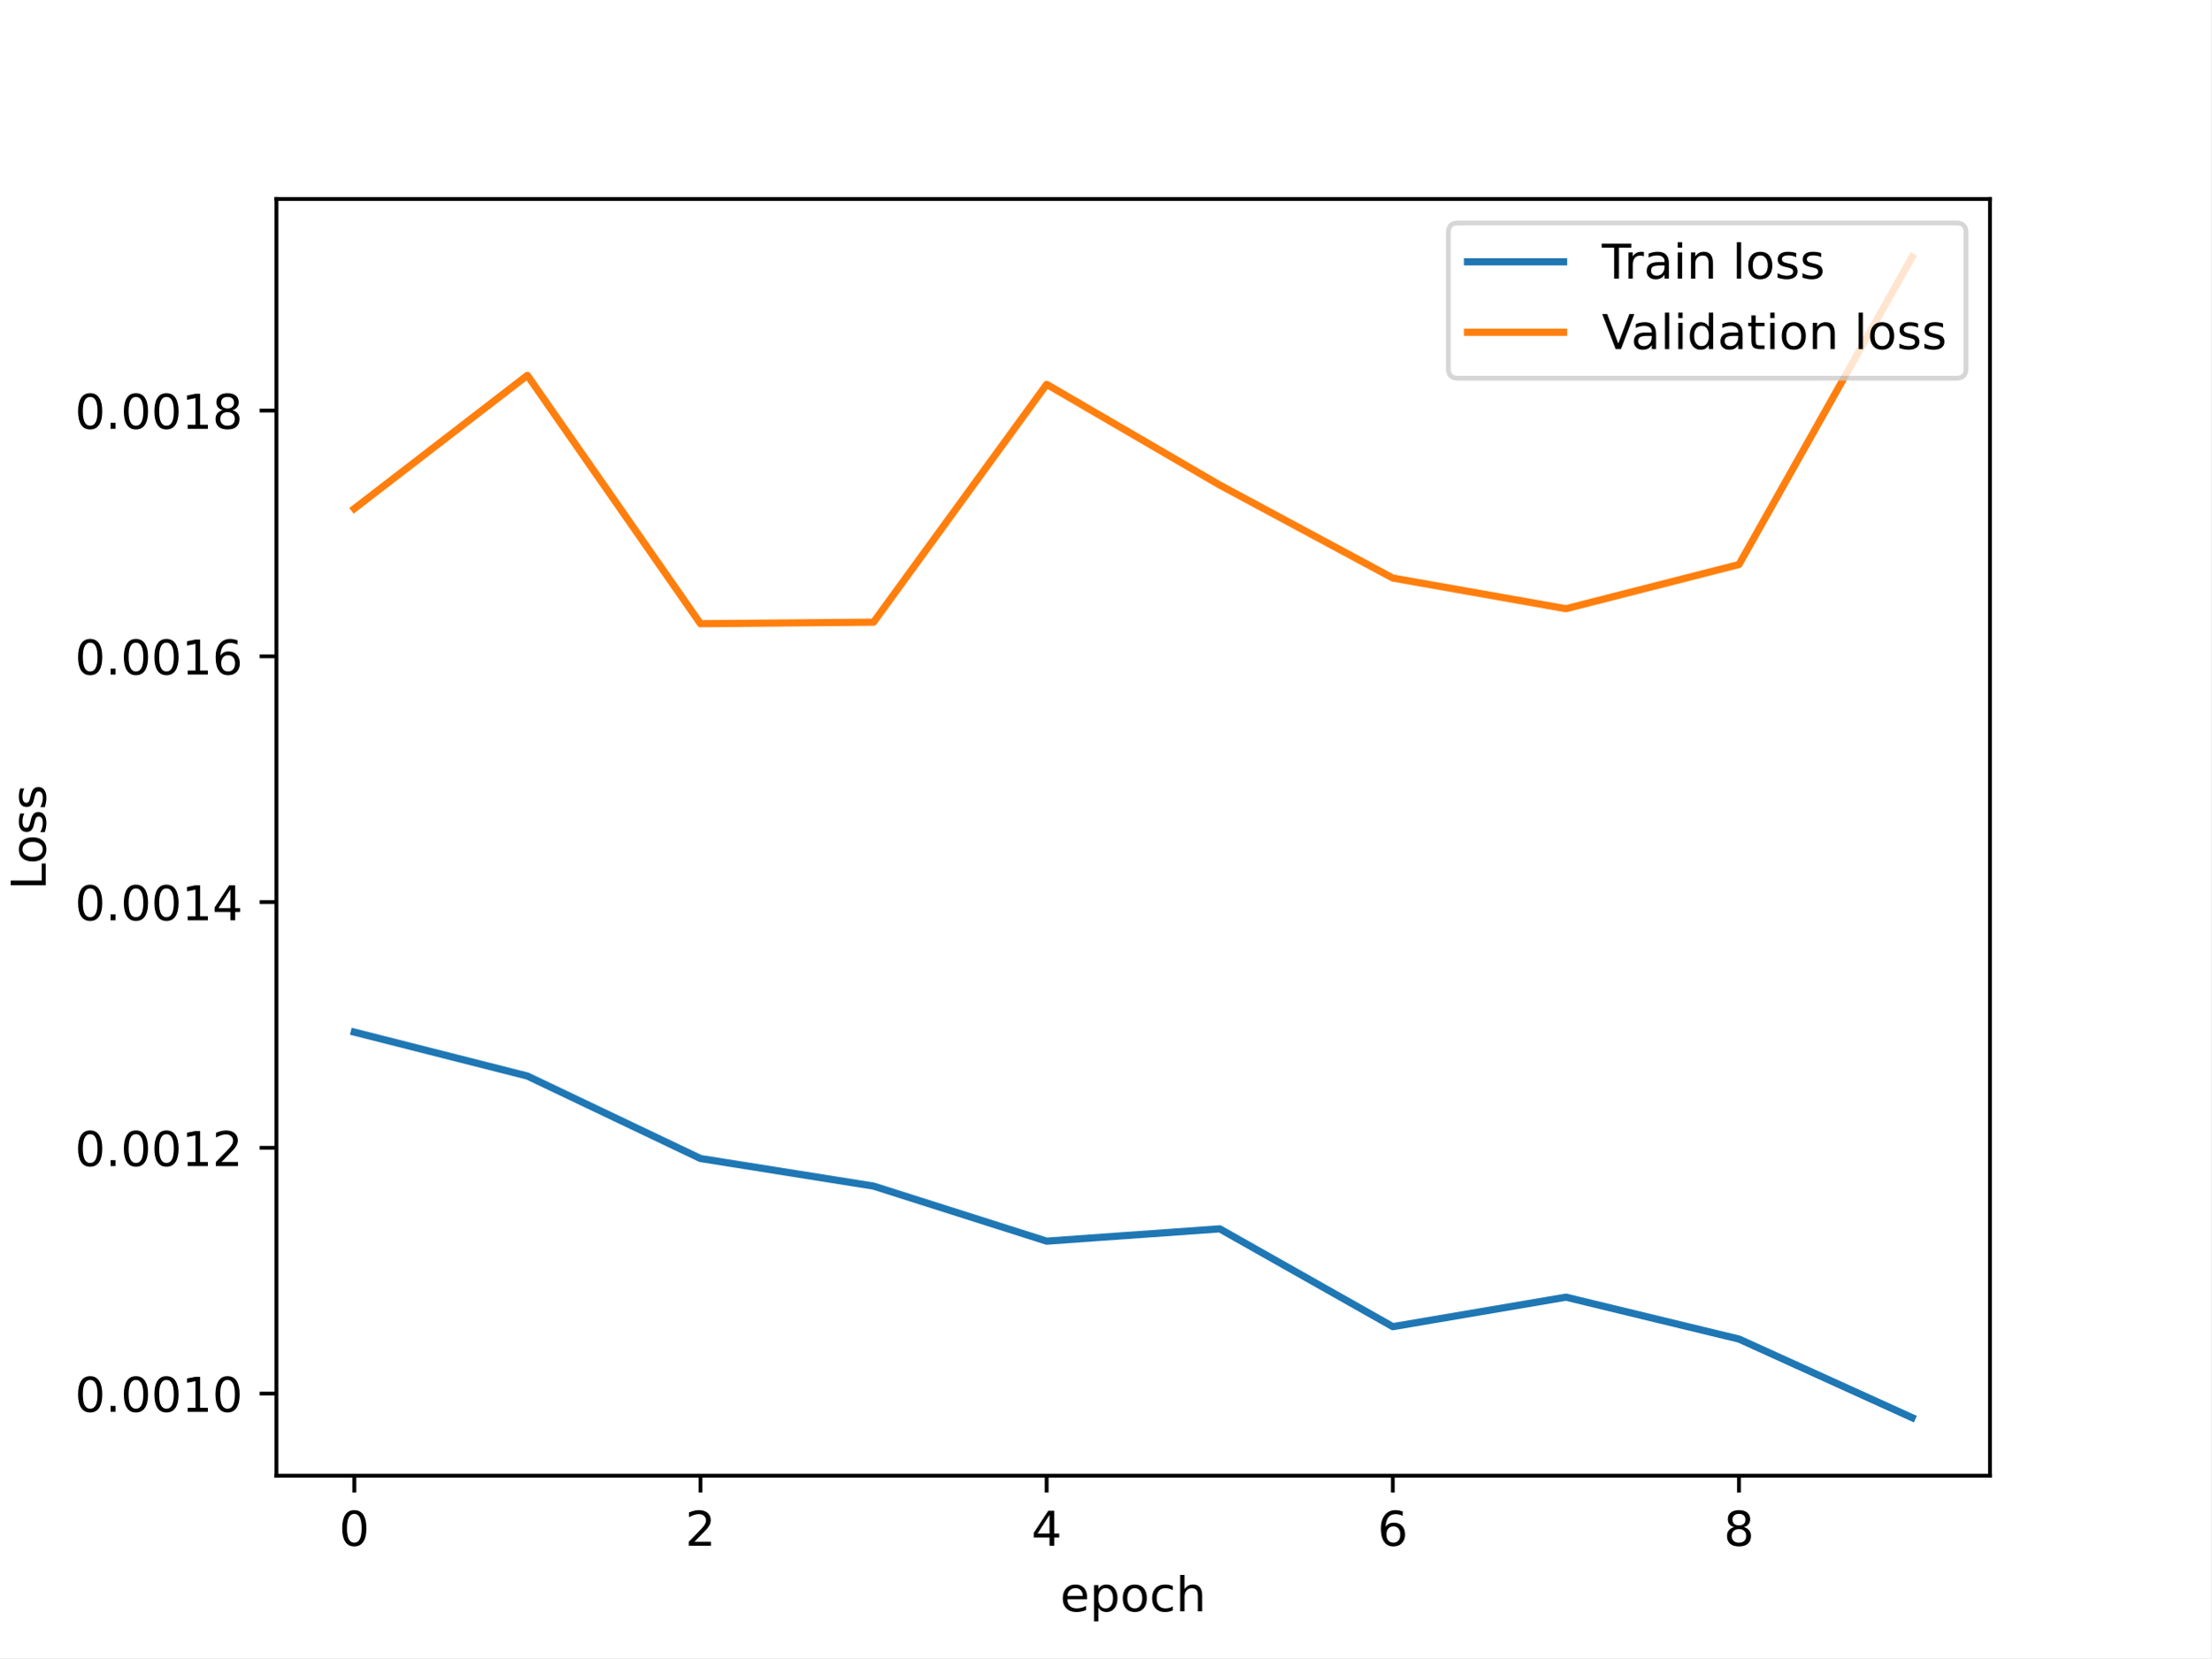
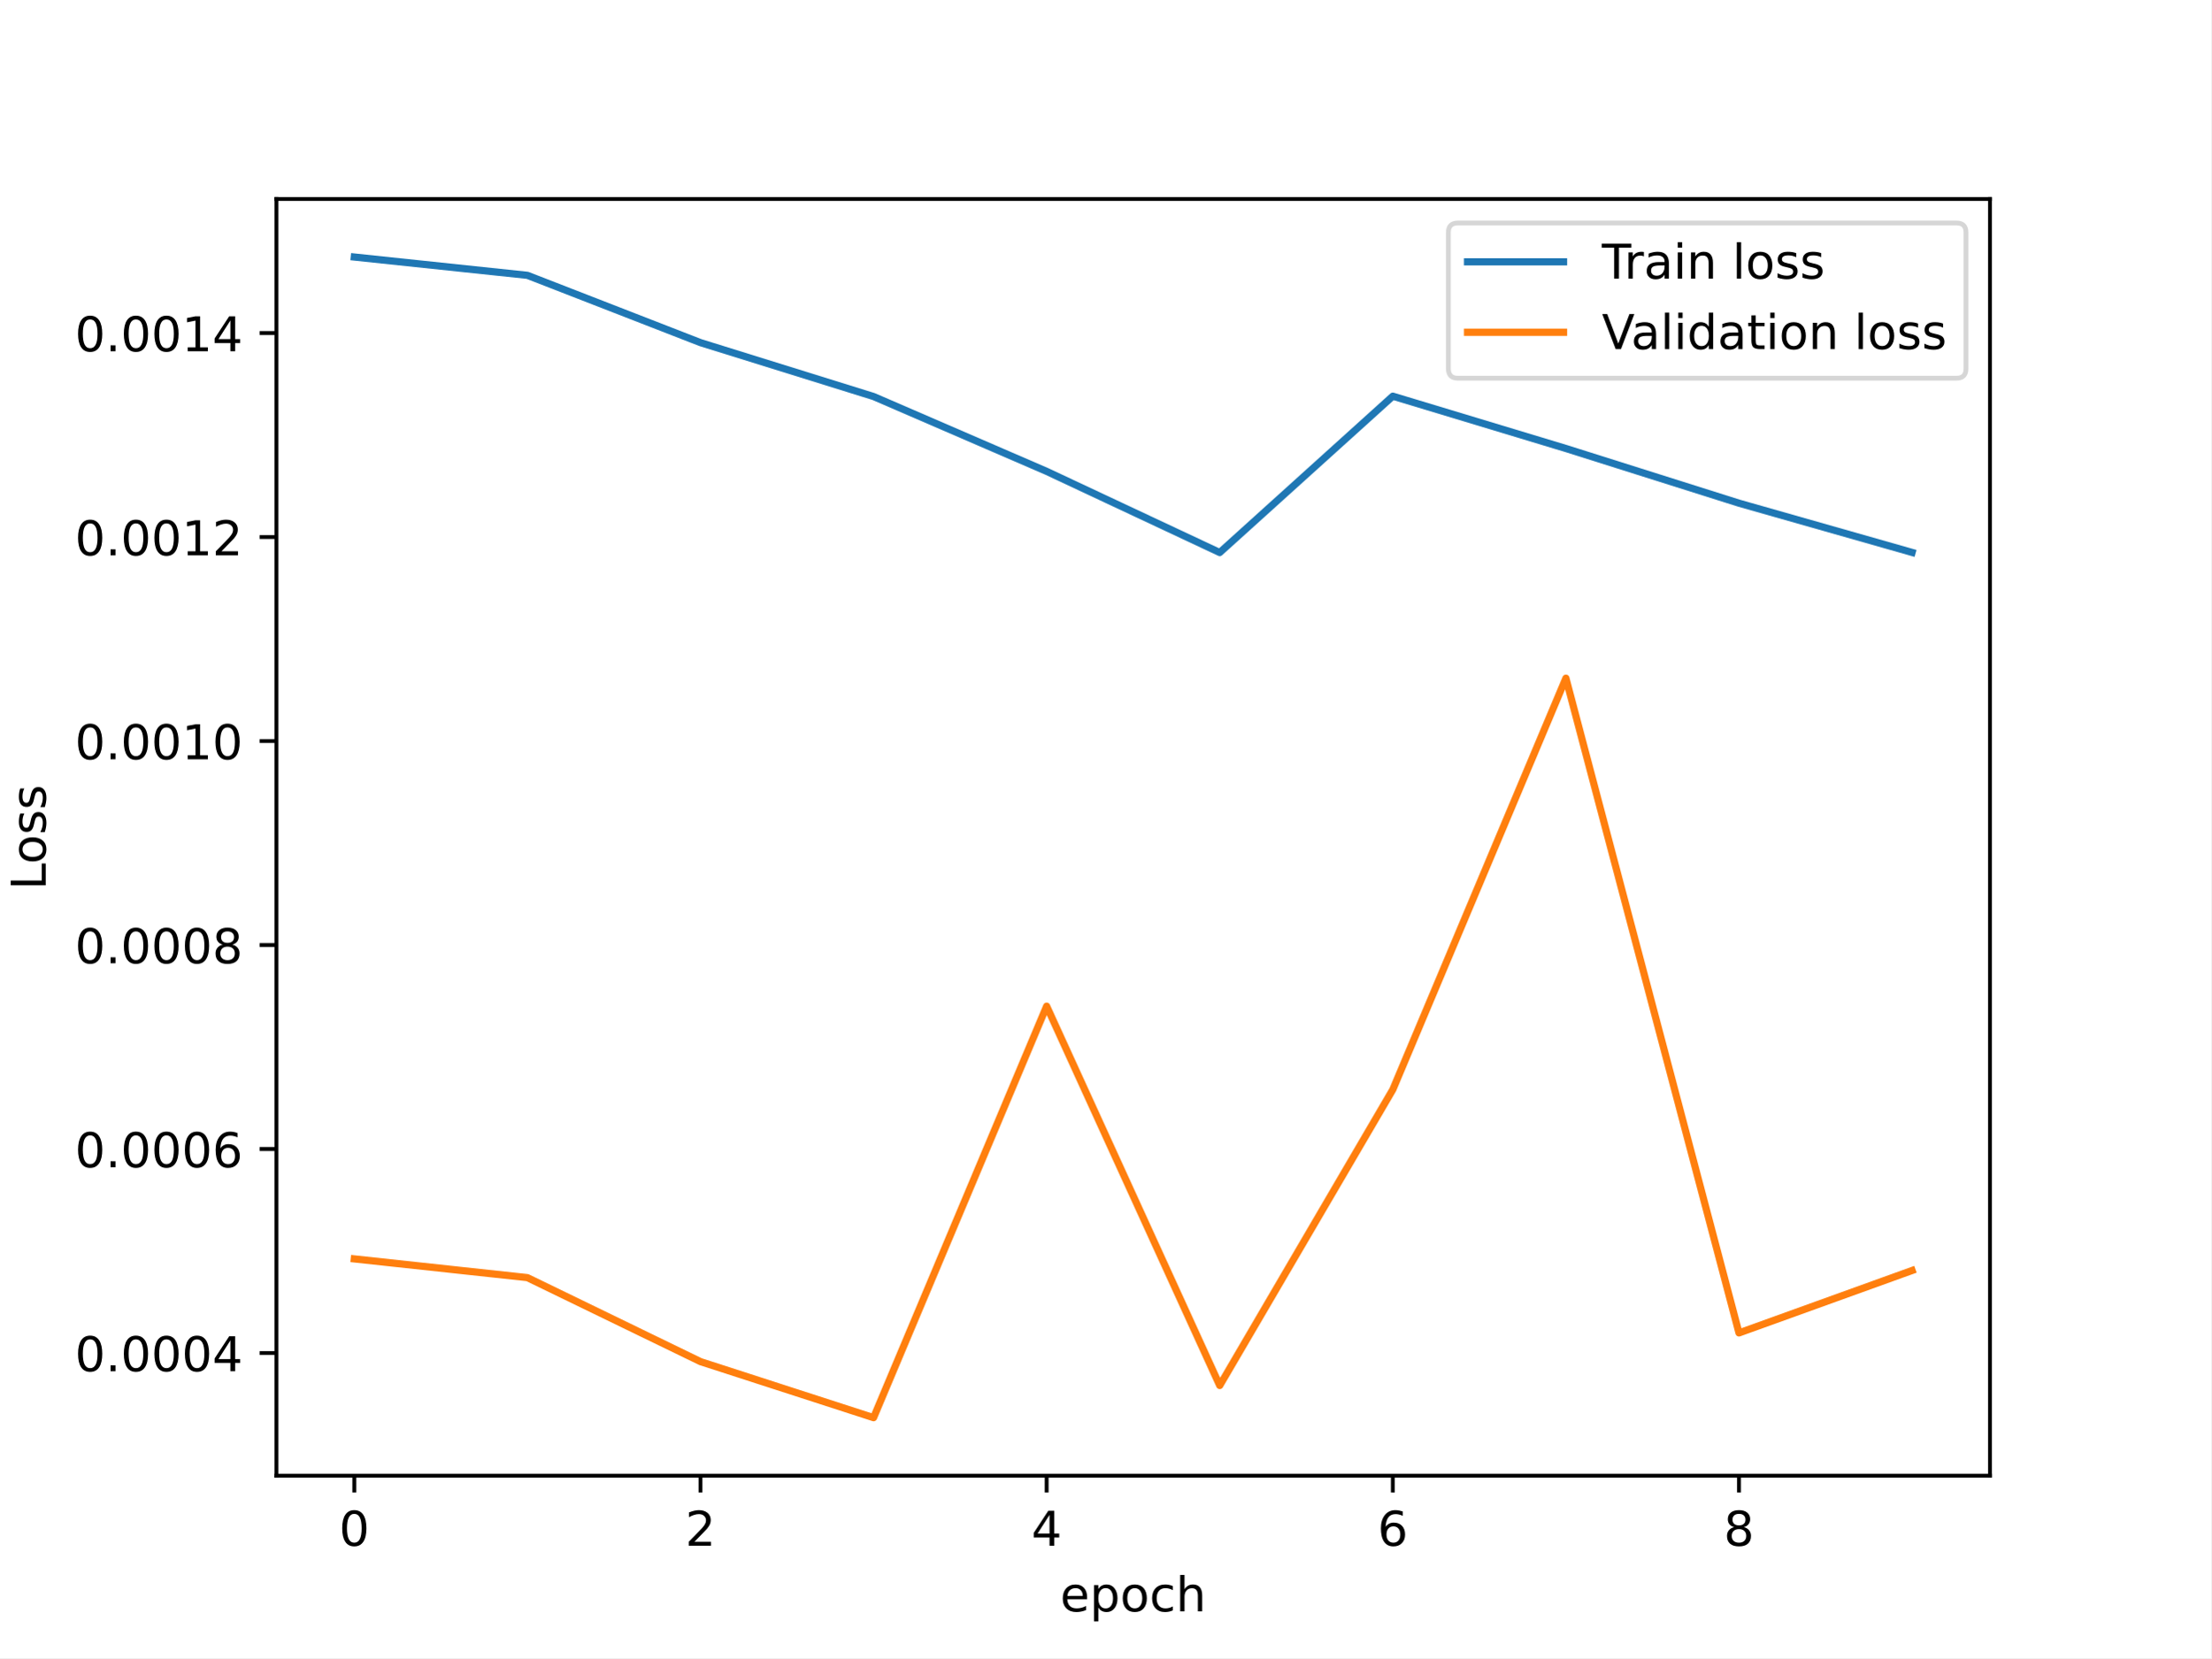
<svg xmlns="http://www.w3.org/2000/svg" xmlns:xlink="http://www.w3.org/1999/xlink" width="460.8pt" height="345.6pt" viewBox="0 0 460.8 345.6" version="1.1">
  <defs>
    <style type="text/css">*{stroke-linejoin: round; stroke-linecap: butt}</style>
  </defs>
  <g id="figure_1">
    <g id="patch_1">
      <path d="M 0 345.6 L 460.8 345.6  L 460.8 0  L 0 0  z " style="fill: #ffffff" />
    </g>
    <g id="axes_1">
      <g id="patch_2">
        <path d="M 57.6 307.584 L 414.72 307.584  L 414.72 41.472  L 57.6 41.472  z " style="fill: #ffffff" />
      </g>
      <g id="matplotlib.axis_1">
        <g id="xtick_1">
          <g id="line2d_1">
            <defs>
-               <path id="m6a7b7cd18e" d="M 0 0 L 0 3.5  " style="stroke: #000000; stroke-width: 0.8" />
-             </defs>
-             <g>
-               <use xlink:href="#m6a7b7cd18e" x="73.833" y="307.584" style="stroke: #000000; stroke-width: 0.8" />
+               <path id="m8bb703e4d5" d="M 0 0 L 0 3.5  " style="stroke: #000000; stroke-width: 0.8" />
+             </defs>
+             <g>
+               <use xlink:href="#m8bb703e4d5" x="73.833" y="307.584" style="stroke: #000000; stroke-width: 0.8" />
            </g>
          </g>
          <g id="text_1">
            <g transform="translate(70.65148 322.1824)scale(0.1 -0.1)">
              <defs>
                <path id="DejaVuSans-30" d="M 2034 4250 Q 1547 4250 1301 3770  Q 1056 3291 1056 2328  Q 1056 1369 1301 889  Q 1547 409 2034 409  Q 2525 409 2770 889  Q 3016 1369 3016 2328  Q 3016 3291 2770 3770  Q 2525 4250 2034 4250  z M 2034 4750  Q 2819 4750 3233 4129  Q 3647 3509 3647 2328  Q 3647 1150 3233 529  Q 2819 -91 2034 -91  Q 1250 -91 836 529  Q 422 1150 422 2328  Q 422 3509 836 4129  Q 1250 4750 2034 4750  z " transform="scale(0.015625)" />
              </defs>
              <use xlink:href="#DejaVuSans-30" />
            </g>
          </g>
        </g>
        <g id="xtick_2">
          <g id="line2d_2">
            <g>
-               <use xlink:href="#m6a7b7cd18e" x="145.978" y="307.584" style="stroke: #000000; stroke-width: 0.8" />
+               <use xlink:href="#m8bb703e4d5" x="145.978" y="307.584" style="stroke: #000000; stroke-width: 0.8" />
            </g>
          </g>
          <g id="text_2">
            <g transform="translate(142.7969 322.1824)scale(0.1 -0.1)">
              <defs>
                <path id="DejaVuSans-32" d="M 1228 531 L 3431 531  L 3431 0  L 469 0  L 469 531  Q 828 903 1448 1529  Q 2069 2156 2228 2338  Q 2531 2678 2651 2914  Q 2772 3150 2772 3378  Q 2772 3750 2511 3984  Q 2250 4219 1831 4219  Q 1534 4219 1204 4116  Q 875 4013 500 3803  L 500 4441  Q 881 4594 1212 4672  Q 1544 4750 1819 4750  Q 2544 4750 2975 4387  Q 3406 4025 3406 3419  Q 3406 3131 3298 2873  Q 3191 2616 2906 2266  Q 2828 2175 2409 1742  Q 1991 1309 1228 531  z " transform="scale(0.015625)" />
              </defs>
              <use xlink:href="#DejaVuSans-32" />
            </g>
          </g>
        </g>
        <g id="xtick_3">
          <g id="line2d_3">
            <g>
-               <use xlink:href="#m6a7b7cd18e" x="218.124" y="307.584" style="stroke: #000000; stroke-width: 0.8" />
+               <use xlink:href="#m8bb703e4d5" x="218.124" y="307.584" style="stroke: #000000; stroke-width: 0.8" />
            </g>
          </g>
          <g id="text_3">
            <g transform="translate(214.9424 322.1824)scale(0.1 -0.1)">
              <defs>
                <path id="DejaVuSans-34" d="M 2419 4116 L 825 1625  L 2419 1625  L 2419 4116  z M 2253 4666  L 3047 4666  L 3047 1625  L 3713 1625  L 3713 1100  L 3047 1100  L 3047 0  L 2419 0  L 2419 1100  L 313 1100  L 313 1709  L 2253 4666  z " transform="scale(0.015625)" />
              </defs>
              <use xlink:href="#DejaVuSans-34" />
            </g>
          </g>
        </g>
        <g id="xtick_4">
          <g id="line2d_4">
            <g>
-               <use xlink:href="#m6a7b7cd18e" x="290.269" y="307.584" style="stroke: #000000; stroke-width: 0.8" />
+               <use xlink:href="#m8bb703e4d5" x="290.269" y="307.584" style="stroke: #000000; stroke-width: 0.8" />
            </g>
          </g>
          <g id="text_4">
            <g transform="translate(287.0878 322.1824)scale(0.1 -0.1)">
              <defs>
                <path id="DejaVuSans-36" d="M 2113 2584 Q 1688 2584 1439 2293  Q 1191 2003 1191 1497  Q 1191 994 1439 701  Q 1688 409 2113 409  Q 2538 409 2786 701  Q 3034 994 3034 1497  Q 3034 2003 2786 2293  Q 2538 2584 2113 2584  z M 3366 4563  L 3366 3988  Q 3128 4100 2886 4159  Q 2644 4219 2406 4219  Q 1781 4219 1451 3797  Q 1122 3375 1075 2522  Q 1259 2794 1537 2939  Q 1816 3084 2150 3084  Q 2853 3084 3261 2657  Q 3669 2231 3669 1497  Q 3669 778 3244 343  Q 2819 -91 2113 -91  Q 1303 -91 875 529  Q 447 1150 447 2328  Q 447 3434 972 4092  Q 1497 4750 2381 4750  Q 2619 4750 2861 4703  Q 3103 4656 3366 4563  z " transform="scale(0.015625)" />
              </defs>
              <use xlink:href="#DejaVuSans-36" />
            </g>
          </g>
        </g>
        <g id="xtick_5">
          <g id="line2d_5">
            <g>
-               <use xlink:href="#m6a7b7cd18e" x="362.415" y="307.584" style="stroke: #000000; stroke-width: 0.8" />
+               <use xlink:href="#m8bb703e4d5" x="362.415" y="307.584" style="stroke: #000000; stroke-width: 0.8" />
            </g>
          </g>
          <g id="text_5">
            <g transform="translate(359.2333 322.1824)scale(0.1 -0.1)">
              <defs>
                <path id="DejaVuSans-38" d="M 2034 2216 Q 1584 2216 1326 1975  Q 1069 1734 1069 1313  Q 1069 891 1326 650  Q 1584 409 2034 409  Q 2484 409 2743 651  Q 3003 894 3003 1313  Q 3003 1734 2745 1975  Q 2488 2216 2034 2216  z M 1403 2484  Q 997 2584 770 2862  Q 544 3141 544 3541  Q 544 4100 942 4425  Q 1341 4750 2034 4750  Q 2731 4750 3128 4425  Q 3525 4100 3525 3541  Q 3525 3141 3298 2862  Q 3072 2584 2669 2484  Q 3125 2378 3379 2068  Q 3634 1759 3634 1313  Q 3634 634 3220 271  Q 2806 -91 2034 -91  Q 1263 -91 848 271  Q 434 634 434 1313  Q 434 1759 690 2068  Q 947 2378 1403 2484  z M 1172 3481  Q 1172 3119 1398 2916  Q 1625 2713 2034 2713  Q 2441 2713 2670 2916  Q 2900 3119 2900 3481  Q 2900 3844 2670 4047  Q 2441 4250 2034 4250  Q 1625 4250 1398 4047  Q 1172 3844 1172 3481  z " transform="scale(0.015625)" />
              </defs>
              <use xlink:href="#DejaVuSans-38" />
            </g>
          </g>
        </g>
        <g id="text_6">
          <g transform="translate(220.9319 335.8606)scale(0.1 -0.1)">
            <defs>
              <path id="DejaVuSans-65" d="M 3597 1894 L 3597 1613  L 953 1613  Q 991 1019 1311 708  Q 1631 397 2203 397  Q 2534 397 2845 478  Q 3156 559 3463 722  L 3463 178  Q 3153 47 2828 -22  Q 2503 -91 2169 -91  Q 1331 -91 842 396  Q 353 884 353 1716  Q 353 2575 817 3079  Q 1281 3584 2069 3584  Q 2775 3584 3186 3129  Q 3597 2675 3597 1894  z M 3022 2063  Q 3016 2534 2758 2815  Q 2500 3097 2075 3097  Q 1594 3097 1305 2825  Q 1016 2553 972 2059  L 3022 2063  z " transform="scale(0.015625)" />
              <path id="DejaVuSans-70" d="M 1159 525 L 1159 -1331  L 581 -1331  L 581 3500  L 1159 3500  L 1159 2969  Q 1341 3281 1617 3432  Q 1894 3584 2278 3584  Q 2916 3584 3314 3078  Q 3713 2572 3713 1747  Q 3713 922 3314 415  Q 2916 -91 2278 -91  Q 1894 -91 1617 61  Q 1341 213 1159 525  z M 3116 1747  Q 3116 2381 2855 2742  Q 2594 3103 2138 3103  Q 1681 3103 1420 2742  Q 1159 2381 1159 1747  Q 1159 1113 1420 752  Q 1681 391 2138 391  Q 2594 391 2855 752  Q 3116 1113 3116 1747  z " transform="scale(0.015625)" />
              <path id="DejaVuSans-6f" d="M 1959 3097 Q 1497 3097 1228 2736  Q 959 2375 959 1747  Q 959 1119 1226 758  Q 1494 397 1959 397  Q 2419 397 2687 759  Q 2956 1122 2956 1747  Q 2956 2369 2687 2733  Q 2419 3097 1959 3097  z M 1959 3584  Q 2709 3584 3137 3096  Q 3566 2609 3566 1747  Q 3566 888 3137 398  Q 2709 -91 1959 -91  Q 1206 -91 779 398  Q 353 888 353 1747  Q 353 2609 779 3096  Q 1206 3584 1959 3584  z " transform="scale(0.015625)" />
              <path id="DejaVuSans-63" d="M 3122 3366 L 3122 2828  Q 2878 2963 2633 3030  Q 2388 3097 2138 3097  Q 1578 3097 1268 2742  Q 959 2388 959 1747  Q 959 1106 1268 751  Q 1578 397 2138 397  Q 2388 397 2633 464  Q 2878 531 3122 666  L 3122 134  Q 2881 22 2623 -34  Q 2366 -91 2075 -91  Q 1284 -91 818 406  Q 353 903 353 1747  Q 353 2603 823 3093  Q 1294 3584 2113 3584  Q 2378 3584 2631 3529  Q 2884 3475 3122 3366  z " transform="scale(0.015625)" />
              <path id="DejaVuSans-68" d="M 3513 2113 L 3513 0  L 2938 0  L 2938 2094  Q 2938 2591 2744 2837  Q 2550 3084 2163 3084  Q 1697 3084 1428 2787  Q 1159 2491 1159 1978  L 1159 0  L 581 0  L 581 4863  L 1159 4863  L 1159 2956  Q 1366 3272 1645 3428  Q 1925 3584 2291 3584  Q 2894 3584 3203 3211  Q 3513 2838 3513 2113  z " transform="scale(0.015625)" />
            </defs>
            <use xlink:href="#DejaVuSans-65" />
            <use xlink:href="#DejaVuSans-70" x="61.523" />
            <use xlink:href="#DejaVuSans-6f" x="125" />
            <use xlink:href="#DejaVuSans-63" x="186.182" />
            <use xlink:href="#DejaVuSans-68" x="241.162" />
          </g>
        </g>
      </g>
      <g id="matplotlib.axis_2">
        <g id="ytick_1">
          <g id="line2d_6">
            <defs>
-               <path id="me4a32208dd" d="M 0 0 L -3.5 0  " style="stroke: #000000; stroke-width: 0.8" />
-             </defs>
-             <g>
-               <use xlink:href="#me4a32208dd" x="57.6" y="290.468" style="stroke: #000000; stroke-width: 0.8" />
+               <path id="mdb0942e816" d="M 0 0 L -3.5 0  " style="stroke: #000000; stroke-width: 0.8" />
+             </defs>
+             <g>
+               <use xlink:href="#mdb0942e816" x="57.6" y="282.011" style="stroke: #000000; stroke-width: 0.8" />
            </g>
          </g>
          <g id="text_7">
-             <g transform="translate(15.60938 294.2676)scale(0.1 -0.1)">
+             <g transform="translate(15.60938 285.8105)scale(0.1 -0.1)">
              <defs>
                <path id="DejaVuSans-2e" d="M 684 794 L 1344 794  L 1344 0  L 684 0  L 684 794  z " transform="scale(0.015625)" />
+               </defs>
+               <use xlink:href="#DejaVuSans-30" />
+               <use xlink:href="#DejaVuSans-2e" x="63.623" />
+               <use xlink:href="#DejaVuSans-30" x="95.41" />
+               <use xlink:href="#DejaVuSans-30" x="159.033" />
+               <use xlink:href="#DejaVuSans-30" x="222.656" />
+               <use xlink:href="#DejaVuSans-34" x="286.279" />
+             </g>
+           </g>
+         </g>
+         <g id="ytick_2">
+           <g id="line2d_7">
+             <g>
+               <use xlink:href="#mdb0942e816" x="57.6" y="239.492" style="stroke: #000000; stroke-width: 0.8" />
+             </g>
+           </g>
+           <g id="text_8">
+             <g transform="translate(15.60938 243.2912)scale(0.1 -0.1)">
+               <use xlink:href="#DejaVuSans-30" />
+               <use xlink:href="#DejaVuSans-2e" x="63.623" />
+               <use xlink:href="#DejaVuSans-30" x="95.41" />
+               <use xlink:href="#DejaVuSans-30" x="159.033" />
+               <use xlink:href="#DejaVuSans-30" x="222.656" />
+               <use xlink:href="#DejaVuSans-36" x="286.279" />
+             </g>
+           </g>
+         </g>
+         <g id="ytick_3">
+           <g id="line2d_8">
+             <g>
+               <use xlink:href="#mdb0942e816" x="57.6" y="196.973" style="stroke: #000000; stroke-width: 0.8" />
+             </g>
+           </g>
+           <g id="text_9">
+             <g transform="translate(15.60938 200.7718)scale(0.1 -0.1)">
+               <use xlink:href="#DejaVuSans-30" />
+               <use xlink:href="#DejaVuSans-2e" x="63.623" />
+               <use xlink:href="#DejaVuSans-30" x="95.41" />
+               <use xlink:href="#DejaVuSans-30" x="159.033" />
+               <use xlink:href="#DejaVuSans-30" x="222.656" />
+               <use xlink:href="#DejaVuSans-38" x="286.279" />
+             </g>
+           </g>
+         </g>
+         <g id="ytick_4">
+           <g id="line2d_9">
+             <g>
+               <use xlink:href="#mdb0942e816" x="57.6" y="154.453" style="stroke: #000000; stroke-width: 0.8" />
+             </g>
+           </g>
+           <g id="text_10">
+             <g transform="translate(15.60938 158.2524)scale(0.1 -0.1)">
+               <defs>
                <path id="DejaVuSans-31" d="M 794 531 L 1825 531  L 1825 4091  L 703 3866  L 703 4441  L 1819 4666  L 2450 4666  L 2450 531  L 3481 531  L 3481 0  L 794 0  L 794 531  z " transform="scale(0.015625)" />
              </defs>
              <use xlink:href="#DejaVuSans-30" />
              <use xlink:href="#DejaVuSans-2e" x="63.623" />
              <use xlink:href="#DejaVuSans-30" x="95.41" />
              <use xlink:href="#DejaVuSans-30" x="159.033" />
              <use xlink:href="#DejaVuSans-31" x="222.656" />
              <use xlink:href="#DejaVuSans-30" x="286.279" />
            </g>
          </g>
        </g>
-         <g id="ytick_2">
-           <g id="line2d_7">
-             <g>
-               <use xlink:href="#me4a32208dd" x="57.6" y="239.243" style="stroke: #000000; stroke-width: 0.8" />
-             </g>
-           </g>
-           <g id="text_8">
-             <g transform="translate(15.60938 243.0423)scale(0.1 -0.1)">
+         <g id="ytick_5">
+           <g id="line2d_10">
+             <g>
+               <use xlink:href="#mdb0942e816" x="57.6" y="111.934" style="stroke: #000000; stroke-width: 0.8" />
+             </g>
+           </g>
+           <g id="text_11">
+             <g transform="translate(15.60938 115.733)scale(0.1 -0.1)">
              <use xlink:href="#DejaVuSans-30" />
              <use xlink:href="#DejaVuSans-2e" x="63.623" />
              <use xlink:href="#DejaVuSans-30" x="95.41" />
              <use xlink:href="#DejaVuSans-30" x="159.033" />
              <use xlink:href="#DejaVuSans-31" x="222.656" />
              <use xlink:href="#DejaVuSans-32" x="286.279" />
            </g>
          </g>
        </g>
-         <g id="ytick_3">
-           <g id="line2d_8">
-             <g>
-               <use xlink:href="#me4a32208dd" x="57.6" y="188.018" style="stroke: #000000; stroke-width: 0.8" />
-             </g>
-           </g>
-           <g id="text_9">
-             <g transform="translate(15.60938 191.817)scale(0.1 -0.1)">
+         <g id="ytick_6">
+           <g id="line2d_11">
+             <g>
+               <use xlink:href="#mdb0942e816" x="57.6" y="69.414" style="stroke: #000000; stroke-width: 0.8" />
+             </g>
+           </g>
+           <g id="text_12">
+             <g transform="translate(15.60938 73.21367)scale(0.1 -0.1)">
              <use xlink:href="#DejaVuSans-30" />
              <use xlink:href="#DejaVuSans-2e" x="63.623" />
              <use xlink:href="#DejaVuSans-30" x="95.41" />
              <use xlink:href="#DejaVuSans-30" x="159.033" />
              <use xlink:href="#DejaVuSans-31" x="222.656" />
              <use xlink:href="#DejaVuSans-34" x="286.279" />
            </g>
          </g>
        </g>
-         <g id="ytick_4">
-           <g id="line2d_9">
-             <g>
-               <use xlink:href="#me4a32208dd" x="57.6" y="136.792" style="stroke: #000000; stroke-width: 0.8" />
-             </g>
-           </g>
-           <g id="text_10">
-             <g transform="translate(15.60938 140.5917)scale(0.1 -0.1)">
-               <use xlink:href="#DejaVuSans-30" />
-               <use xlink:href="#DejaVuSans-2e" x="63.623" />
-               <use xlink:href="#DejaVuSans-30" x="95.41" />
-               <use xlink:href="#DejaVuSans-30" x="159.033" />
-               <use xlink:href="#DejaVuSans-31" x="222.656" />
-               <use xlink:href="#DejaVuSans-36" x="286.279" />
-             </g>
-           </g>
-         </g>
-         <g id="ytick_5">
-           <g id="line2d_10">
-             <g>
-               <use xlink:href="#me4a32208dd" x="57.6" y="85.567" style="stroke: #000000; stroke-width: 0.8" />
-             </g>
-           </g>
-           <g id="text_11">
-             <g transform="translate(15.60938 89.36635)scale(0.1 -0.1)">
-               <use xlink:href="#DejaVuSans-30" />
-               <use xlink:href="#DejaVuSans-2e" x="63.623" />
-               <use xlink:href="#DejaVuSans-30" x="95.41" />
-               <use xlink:href="#DejaVuSans-30" x="159.033" />
-               <use xlink:href="#DejaVuSans-31" x="222.656" />
-               <use xlink:href="#DejaVuSans-38" x="286.279" />
-             </g>
-           </g>
-         </g>
-         <g id="text_12">
+         <g id="text_13">
          <g transform="translate(9.529687 185.4952)rotate(-90)scale(0.1 -0.1)">
            <defs>
              <path id="DejaVuSans-4c" d="M 628 4666 L 1259 4666  L 1259 531  L 3531 531  L 3531 0  L 628 0  L 628 4666  z " transform="scale(0.015625)" />
              <path id="DejaVuSans-73" d="M 2834 3397 L 2834 2853  Q 2591 2978 2328 3040  Q 2066 3103 1784 3103  Q 1356 3103 1142 2972  Q 928 2841 928 2578  Q 928 2378 1081 2264  Q 1234 2150 1697 2047  L 1894 2003  Q 2506 1872 2764 1633  Q 3022 1394 3022 966  Q 3022 478 2636 193  Q 2250 -91 1575 -91  Q 1294 -91 989 -36  Q 684 19 347 128  L 347 722  Q 666 556 975 473  Q 1284 391 1588 391  Q 1994 391 2212 530  Q 2431 669 2431 922  Q 2431 1156 2273 1281  Q 2116 1406 1581 1522  L 1381 1569  Q 847 1681 609 1914  Q 372 2147 372 2553  Q 372 3047 722 3315  Q 1072 3584 1716 3584  Q 2034 3584 2315 3537  Q 2597 3491 2834 3397  z " transform="scale(0.015625)" />
            </defs>
            <use xlink:href="#DejaVuSans-4c" />
            <use xlink:href="#DejaVuSans-6f" x="53.963" />
            <use xlink:href="#DejaVuSans-73" x="115.145" />
            <use xlink:href="#DejaVuSans-73" x="167.244" />
          </g>
        </g>
      </g>
-       <g id="line2d_11">
-         <path d="M 73.833 215.126 L 109.905 224.28  L 145.978 241.472  L 182.051 247.222  L 218.124 258.698  L 254.196 256.133  L 290.269 276.52  L 326.342 270.372  L 362.415 279.107  L 398.487 295.488  " clip-path="url(#p884b3abfd9)" style="fill: none; stroke: #1f77b4; stroke-width: 1.5; stroke-linecap: square" />
-       </g>
      <g id="line2d_12">
-         <path d="M 73.833 106.02 L 109.905 78.233  L 145.978 129.997  L 182.051 129.679  L 218.124 80.104  L 254.196 101.097  L 290.269 120.486  L 326.342 126.871  L 362.415 117.658  L 398.487 53.568  " clip-path="url(#p884b3abfd9)" style="fill: none; stroke: #ff7f0e; stroke-width: 1.5; stroke-linecap: square" />
+         <path d="M 73.833 53.568 L 109.905 57.381  L 145.978 71.409  L 182.051 82.644  L 218.124 98.245  L 254.196 115.161  L 290.269 82.572  L 326.342 93.476  L 362.415 104.876  L 398.487 115.14  " clip-path="url(#p302f3f1645)" style="fill: none; stroke: #1f77b4; stroke-width: 1.5; stroke-linecap: square" />
+       </g>
+       <g id="line2d_13">
+         <path d="M 73.833 262.396 L 109.905 266.3  L 145.978 283.807  L 182.051 295.488  L 218.124 209.721  L 254.196 288.785  L 290.269 227.102  L 326.342 141.356  L 362.415 277.826  L 398.487 264.81  " clip-path="url(#p302f3f1645)" style="fill: none; stroke: #ff7f0e; stroke-width: 1.5; stroke-linecap: square" />
      </g>
      <g id="patch_3">
        <path d="M 57.6 307.584 L 57.6 41.472  " style="fill: none; stroke: #000000; stroke-width: 0.8; stroke-linejoin: miter; stroke-linecap: square" />
      </g>
      <g id="patch_4">
        <path d="M 414.72 307.584 L 414.72 41.472  " style="fill: none; stroke: #000000; stroke-width: 0.8; stroke-linejoin: miter; stroke-linecap: square" />
      </g>
      <g id="patch_5">
        <path d="M 57.6 307.584 L 414.72 307.584  " style="fill: none; stroke: #000000; stroke-width: 0.8; stroke-linejoin: miter; stroke-linecap: square" />
      </g>
      <g id="patch_6">
        <path d="M 57.6 41.472 L 414.72 41.472  " style="fill: none; stroke: #000000; stroke-width: 0.8; stroke-linejoin: miter; stroke-linecap: square" />
      </g>
      <g id="legend_1">
        <g id="patch_7">
          <path d="M 303.845 78.828 L 407.72 78.828  Q 409.72 78.828 409.72 76.828  L 409.72 48.472  Q 409.72 46.472 407.72 46.472  L 303.845 46.472  Q 301.845 46.472 301.845 48.472  L 301.845 76.828  Q 301.845 78.828 303.845 78.828  z " style="fill: #ffffff; opacity: 0.8; stroke: #cccccc; stroke-linejoin: miter" />
        </g>
-         <g id="line2d_13">
+         <g id="line2d_14">
          <path d="M 305.845 54.57 L 315.845 54.57  L 325.845 54.57  " style="fill: none; stroke: #1f77b4; stroke-width: 1.5; stroke-linecap: square" />
        </g>
-         <g id="text_13">
+         <g id="text_14">
          <g transform="translate(333.845 58.07044)scale(0.1 -0.1)">
            <defs>
              <path id="DejaVuSans-54" d="M -19 4666 L 3928 4666  L 3928 4134  L 2272 4134  L 2272 0  L 1638 0  L 1638 4134  L -19 4134  L -19 4666  z " transform="scale(0.015625)" />
              <path id="DejaVuSans-72" d="M 2631 2963 Q 2534 3019 2420 3045  Q 2306 3072 2169 3072  Q 1681 3072 1420 2755  Q 1159 2438 1159 1844  L 1159 0  L 581 0  L 581 3500  L 1159 3500  L 1159 2956  Q 1341 3275 1631 3429  Q 1922 3584 2338 3584  Q 2397 3584 2469 3576  Q 2541 3569 2628 3553  L 2631 2963  z " transform="scale(0.015625)" />
              <path id="DejaVuSans-61" d="M 2194 1759 Q 1497 1759 1228 1600  Q 959 1441 959 1056  Q 959 750 1161 570  Q 1363 391 1709 391  Q 2188 391 2477 730  Q 2766 1069 2766 1631  L 2766 1759  L 2194 1759  z M 3341 1997  L 3341 0  L 2766 0  L 2766 531  Q 2569 213 2275 61  Q 1981 -91 1556 -91  Q 1019 -91 701 211  Q 384 513 384 1019  Q 384 1609 779 1909  Q 1175 2209 1959 2209  L 2766 2209  L 2766 2266  Q 2766 2663 2505 2880  Q 2244 3097 1772 3097  Q 1472 3097 1187 3025  Q 903 2953 641 2809  L 641 3341  Q 956 3463 1253 3523  Q 1550 3584 1831 3584  Q 2591 3584 2966 3190  Q 3341 2797 3341 1997  z " transform="scale(0.015625)" />
              <path id="DejaVuSans-69" d="M 603 3500 L 1178 3500  L 1178 0  L 603 0  L 603 3500  z M 603 4863  L 1178 4863  L 1178 4134  L 603 4134  L 603 4863  z " transform="scale(0.015625)" />
              <path id="DejaVuSans-6e" d="M 3513 2113 L 3513 0  L 2938 0  L 2938 2094  Q 2938 2591 2744 2837  Q 2550 3084 2163 3084  Q 1697 3084 1428 2787  Q 1159 2491 1159 1978  L 1159 0  L 581 0  L 581 3500  L 1159 3500  L 1159 2956  Q 1366 3272 1645 3428  Q 1925 3584 2291 3584  Q 2894 3584 3203 3211  Q 3513 2838 3513 2113  z " transform="scale(0.015625)" />
              <path id="DejaVuSans-20" transform="scale(0.015625)" />
              <path id="DejaVuSans-6c" d="M 603 4863 L 1178 4863  L 1178 0  L 603 0  L 603 4863  z " transform="scale(0.015625)" />
            </defs>
            <use xlink:href="#DejaVuSans-54" />
            <use xlink:href="#DejaVuSans-72" x="46.334" />
            <use xlink:href="#DejaVuSans-61" x="87.447" />
            <use xlink:href="#DejaVuSans-69" x="148.727" />
            <use xlink:href="#DejaVuSans-6e" x="176.51" />
            <use xlink:href="#DejaVuSans-20" x="239.889" />
            <use xlink:href="#DejaVuSans-6c" x="271.676" />
            <use xlink:href="#DejaVuSans-6f" x="299.459" />
            <use xlink:href="#DejaVuSans-73" x="360.641" />
            <use xlink:href="#DejaVuSans-73" x="412.74" />
          </g>
        </g>
-         <g id="line2d_14">
+         <g id="line2d_15">
          <path d="M 305.845 69.249 L 315.845 69.249  L 325.845 69.249  " style="fill: none; stroke: #ff7f0e; stroke-width: 1.5; stroke-linecap: square" />
        </g>
-         <g id="text_14">
+         <g id="text_15">
          <g transform="translate(333.845 72.74856)scale(0.1 -0.1)">
            <defs>
              <path id="DejaVuSans-56" d="M 1831 0 L 50 4666  L 709 4666  L 2188 738  L 3669 4666  L 4325 4666  L 2547 0  L 1831 0  z " transform="scale(0.015625)" />
              <path id="DejaVuSans-64" d="M 2906 2969 L 2906 4863  L 3481 4863  L 3481 0  L 2906 0  L 2906 525  Q 2725 213 2448 61  Q 2172 -91 1784 -91  Q 1150 -91 751 415  Q 353 922 353 1747  Q 353 2572 751 3078  Q 1150 3584 1784 3584  Q 2172 3584 2448 3432  Q 2725 3281 2906 2969  z M 947 1747  Q 947 1113 1208 752  Q 1469 391 1925 391  Q 2381 391 2643 752  Q 2906 1113 2906 1747  Q 2906 2381 2643 2742  Q 2381 3103 1925 3103  Q 1469 3103 1208 2742  Q 947 2381 947 1747  z " transform="scale(0.015625)" />
              <path id="DejaVuSans-74" d="M 1172 4494 L 1172 3500  L 2356 3500  L 2356 3053  L 1172 3053  L 1172 1153  Q 1172 725 1289 603  Q 1406 481 1766 481  L 2356 481  L 2356 0  L 1766 0  Q 1100 0 847 248  Q 594 497 594 1153  L 594 3053  L 172 3053  L 172 3500  L 594 3500  L 594 4494  L 1172 4494  z " transform="scale(0.015625)" />
            </defs>
            <use xlink:href="#DejaVuSans-56" />
            <use xlink:href="#DejaVuSans-61" x="60.658" />
            <use xlink:href="#DejaVuSans-6c" x="121.938" />
            <use xlink:href="#DejaVuSans-69" x="149.721" />
            <use xlink:href="#DejaVuSans-64" x="177.504" />
            <use xlink:href="#DejaVuSans-61" x="240.98" />
            <use xlink:href="#DejaVuSans-74" x="302.26" />
            <use xlink:href="#DejaVuSans-69" x="341.469" />
            <use xlink:href="#DejaVuSans-6f" x="369.252" />
            <use xlink:href="#DejaVuSans-6e" x="430.434" />
            <use xlink:href="#DejaVuSans-20" x="493.812" />
            <use xlink:href="#DejaVuSans-6c" x="525.6" />
            <use xlink:href="#DejaVuSans-6f" x="553.383" />
            <use xlink:href="#DejaVuSans-73" x="614.564" />
            <use xlink:href="#DejaVuSans-73" x="666.664" />
          </g>
        </g>
      </g>
    </g>
  </g>
  <defs>
-     <clipPath id="p884b3abfd9">
+     <clipPath id="p302f3f1645">
      <rect x="57.6" y="41.472" width="357.12" height="266.112" />
    </clipPath>
  </defs>
</svg>
